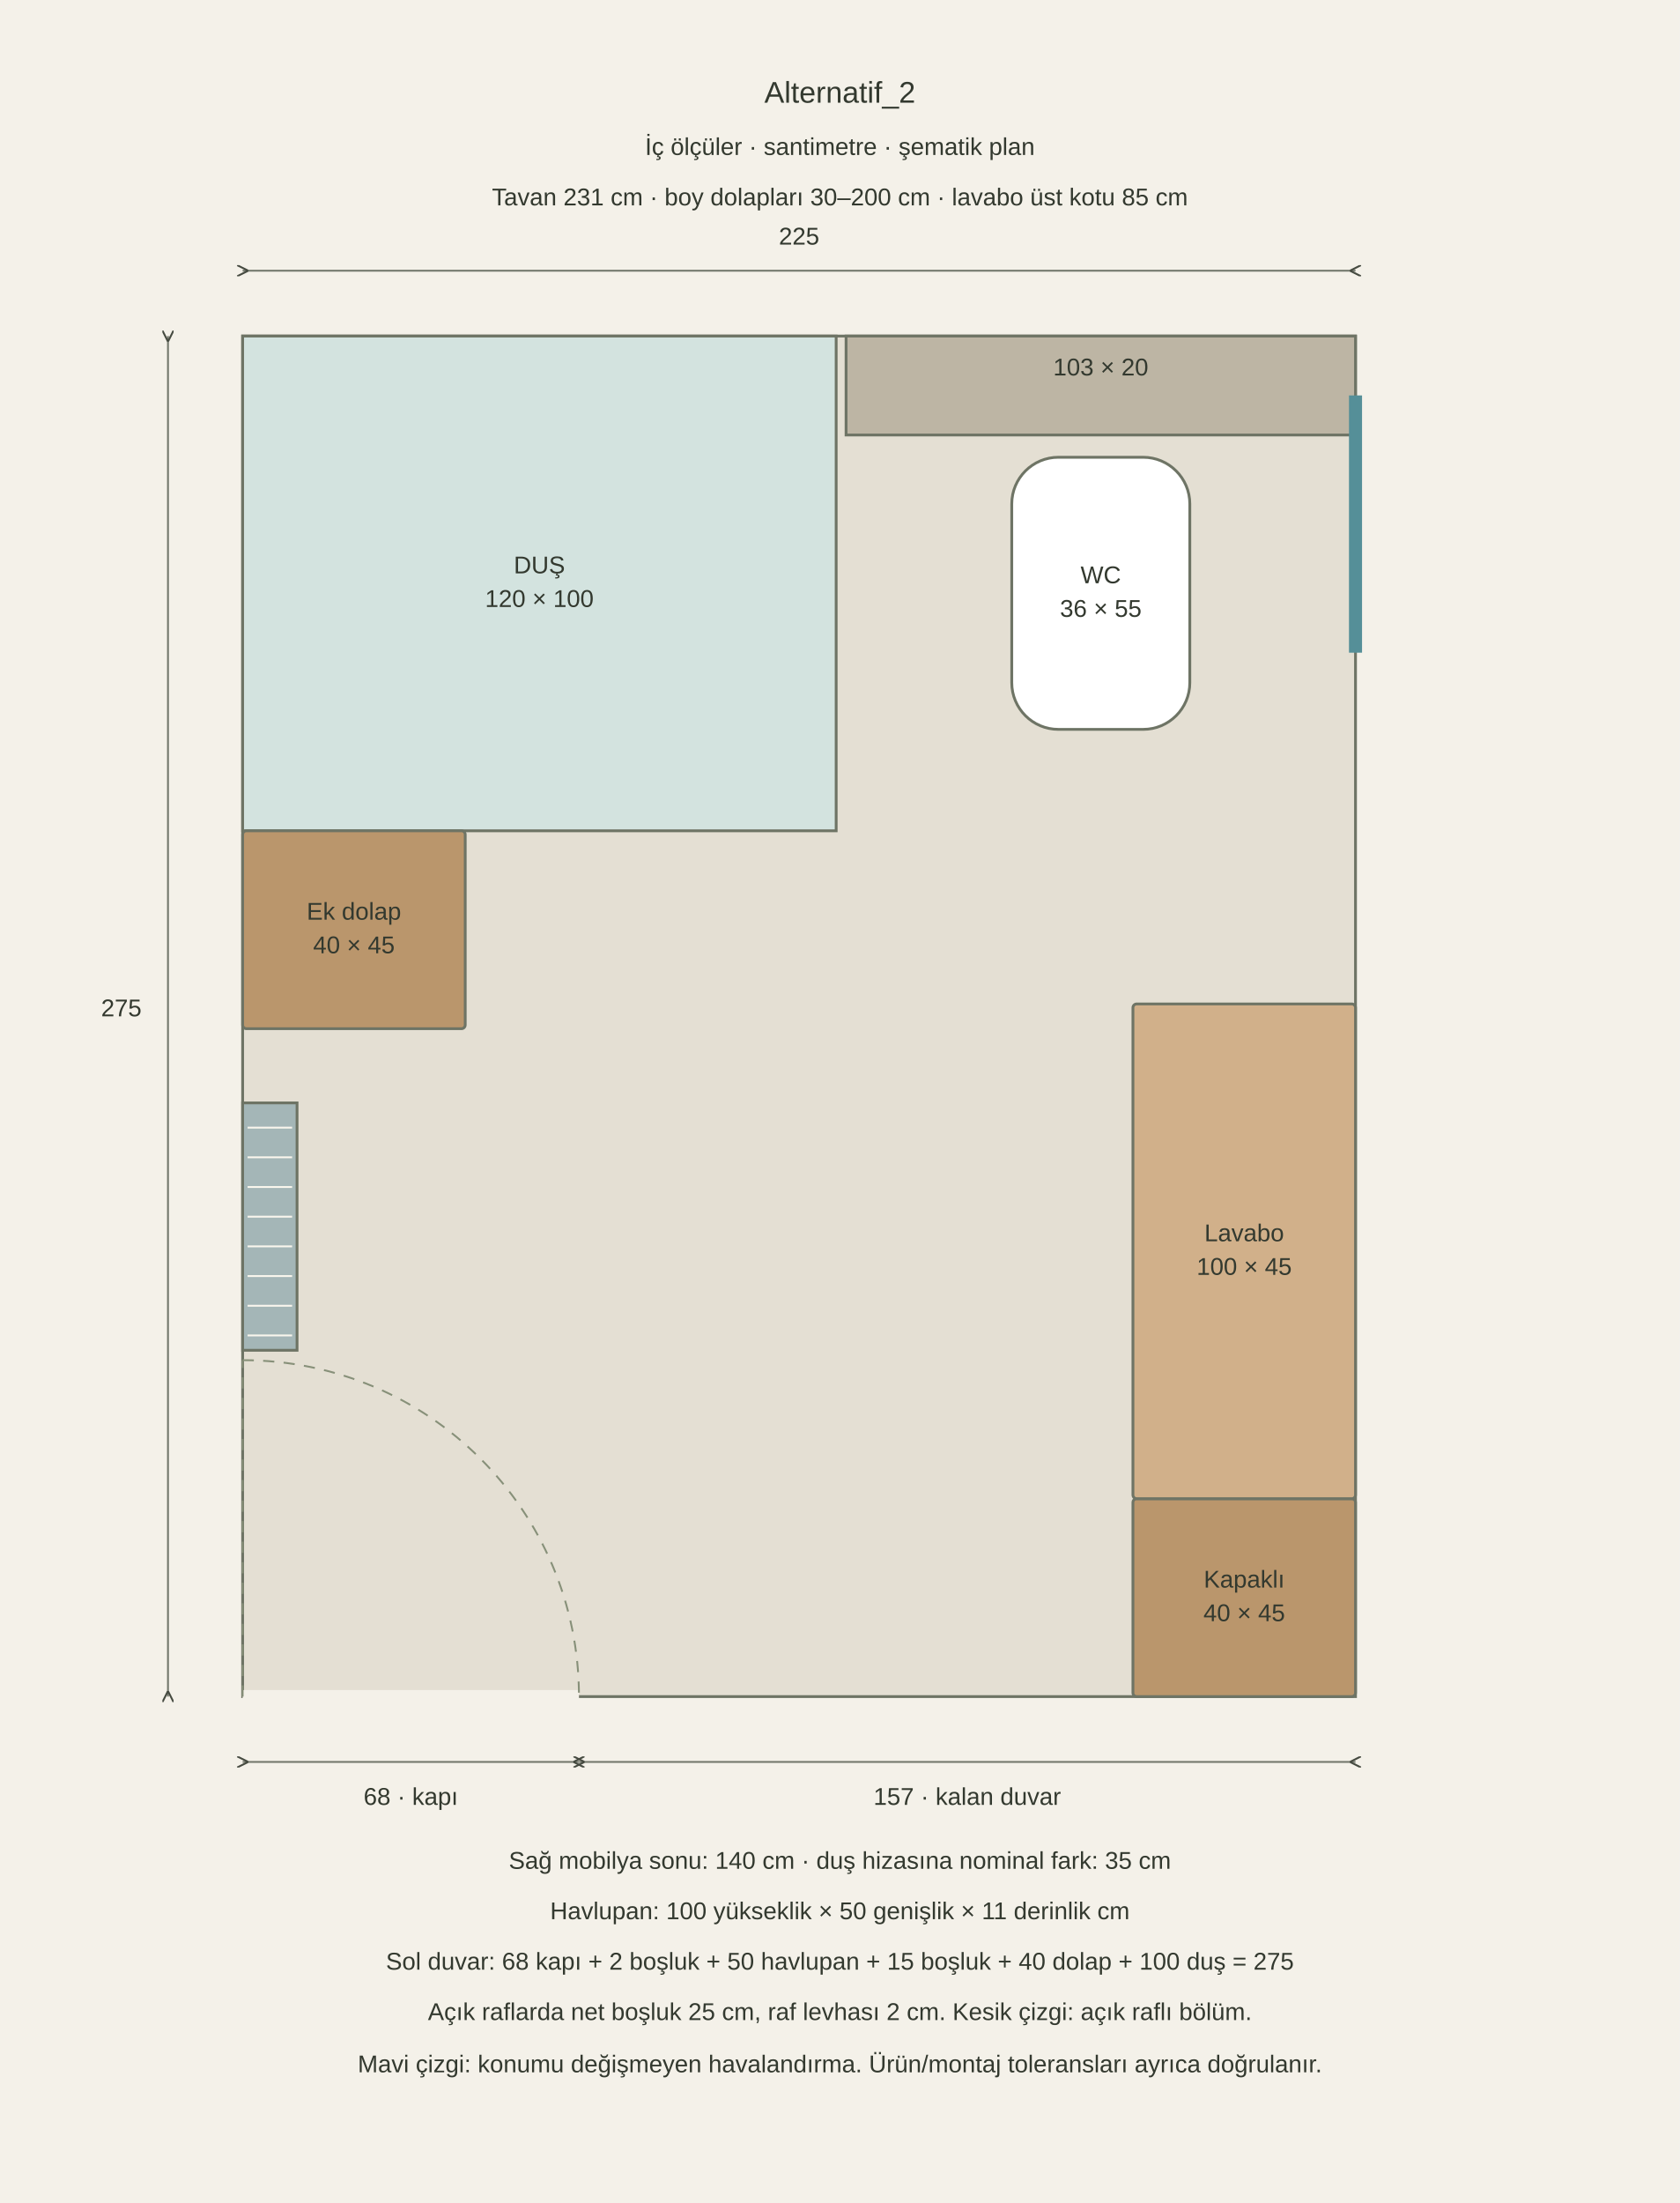
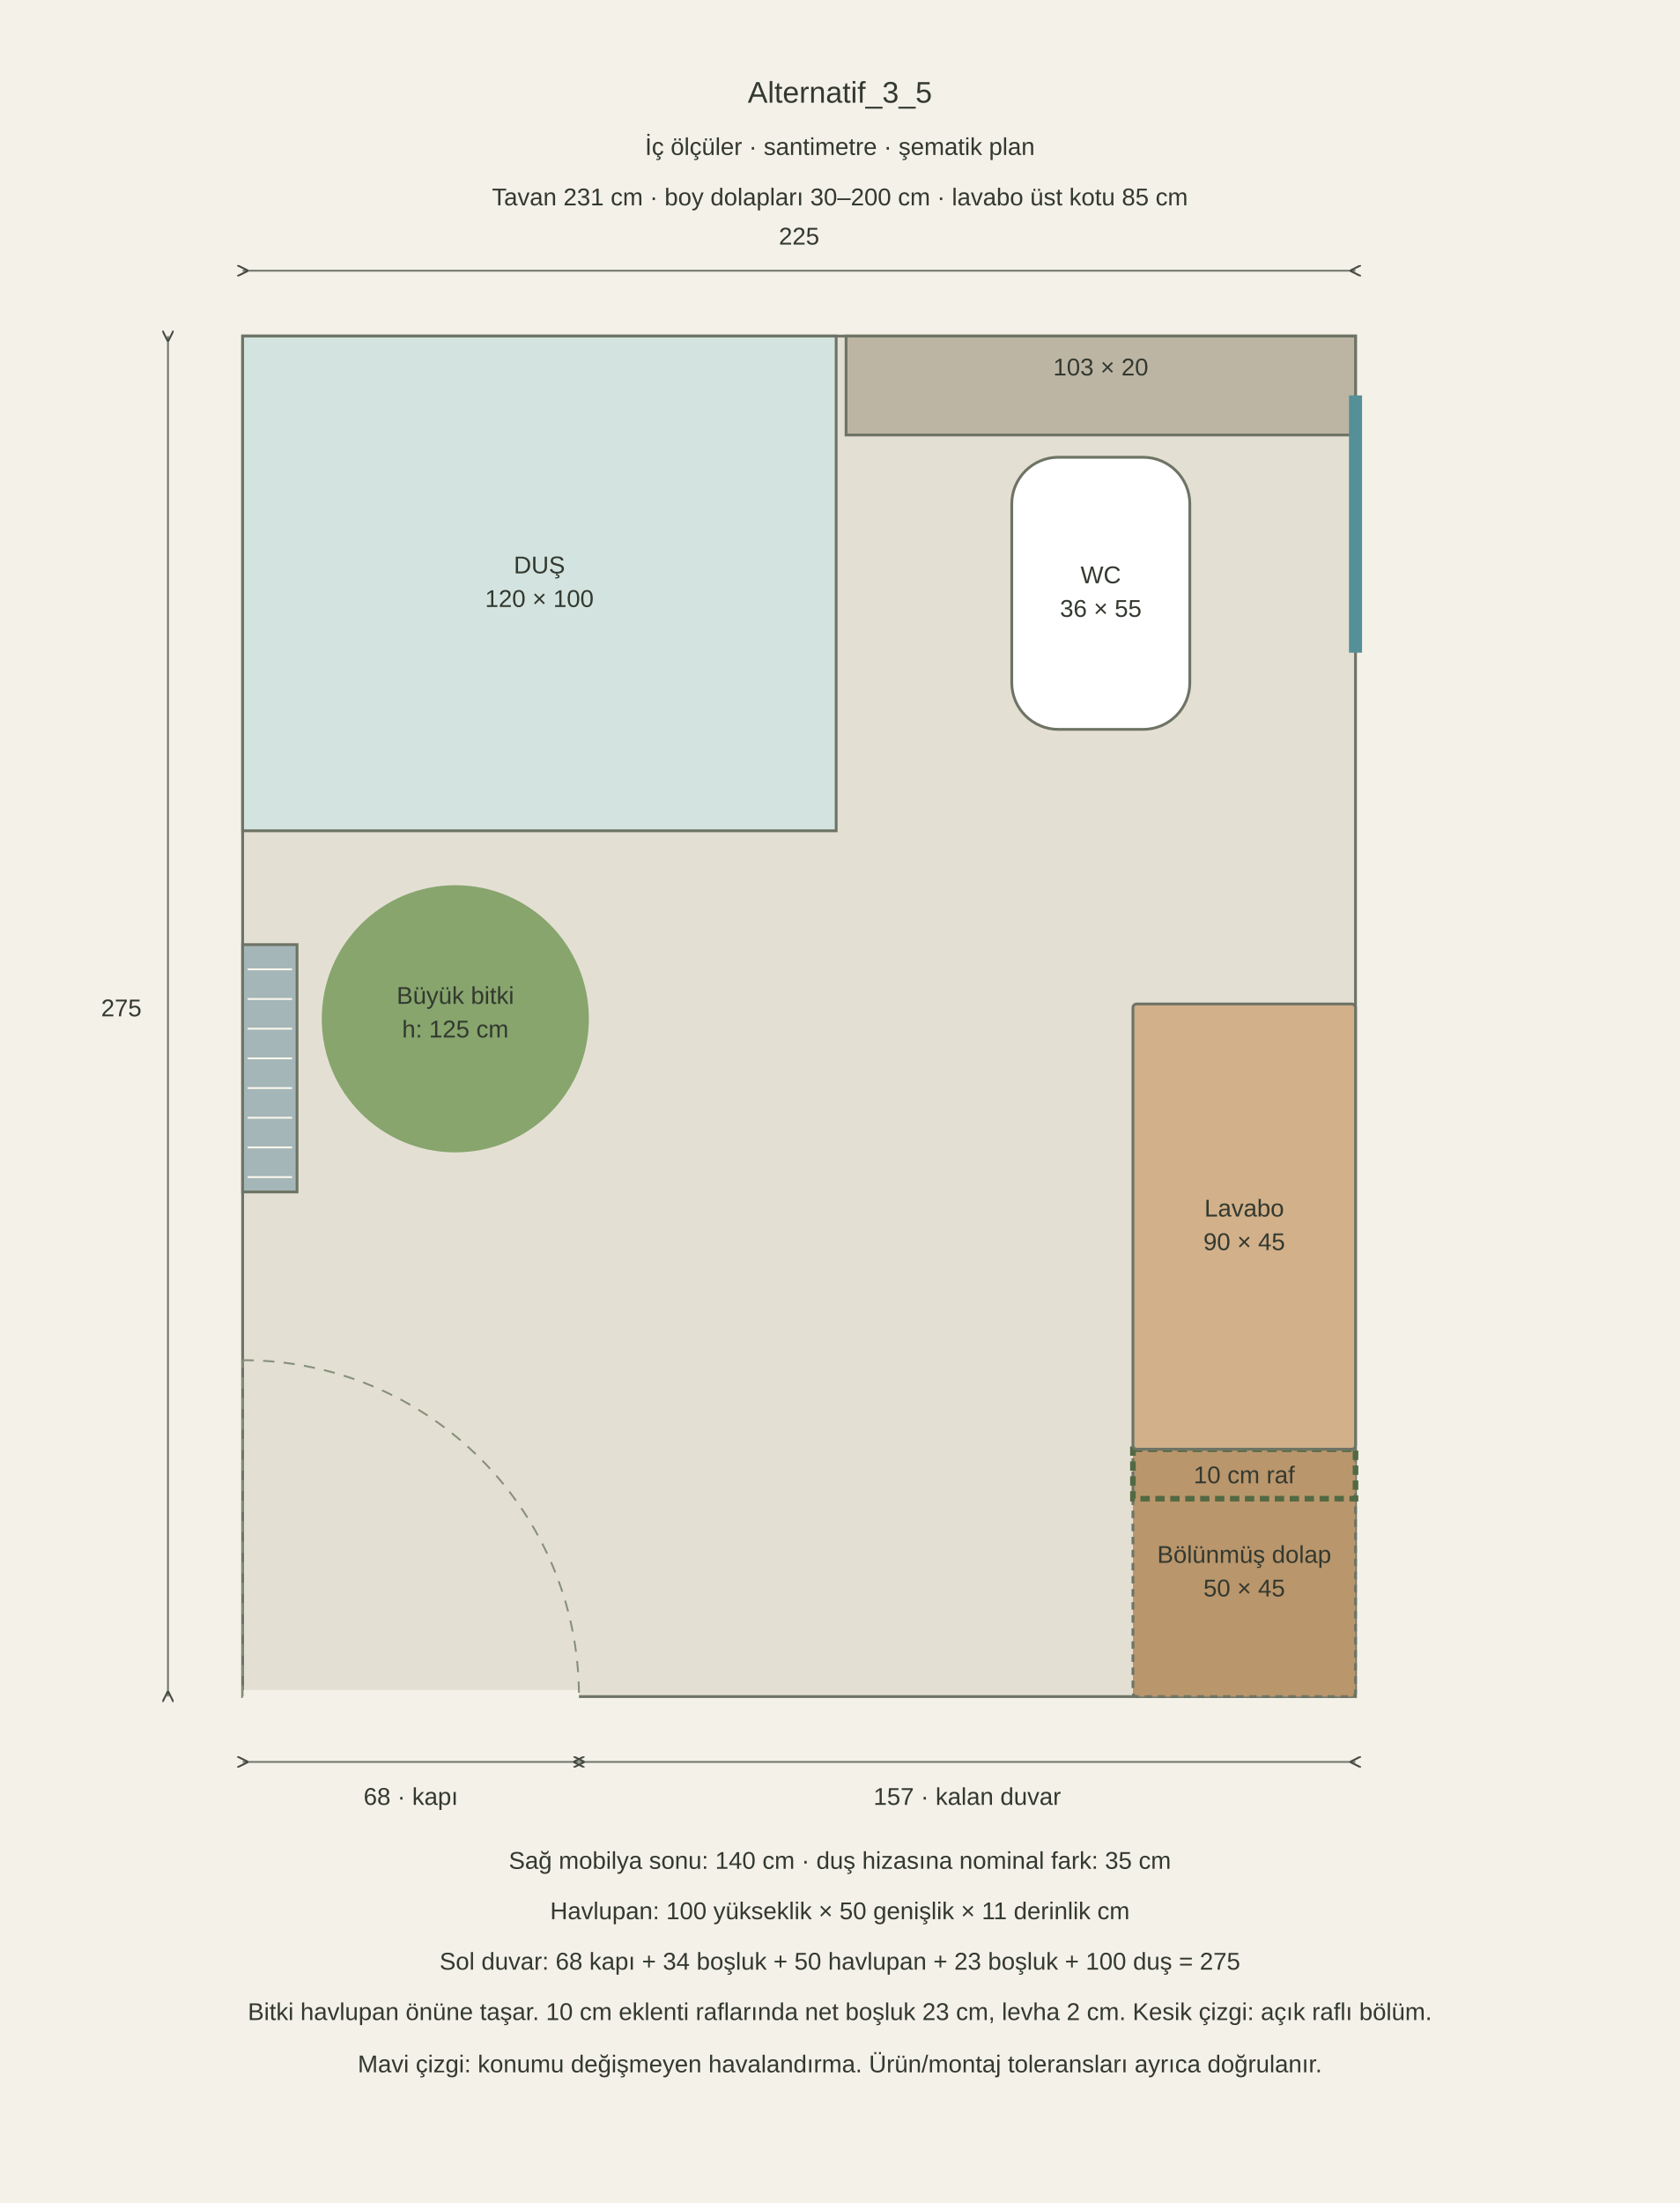
<svg xmlns="http://www.w3.org/2000/svg" width="900" height="1180" viewBox="0 0 900 1180">
  <defs>
    <marker id="arrow" markerWidth="6" markerHeight="6" refX="3" refY="3" orient="auto-start-reverse">
      <path d="M6 0L0 3L6 6" fill="none" stroke="#454a40" />
    </marker>
    <marker id="flow" markerWidth="6" markerHeight="6" refX="6" refY="3" orient="auto">
      <path d="M0 0L6 3L0 6" fill="#526943" />
    </marker>
  </defs>
  <style>text{font-family:Arial,sans-serif;fill:#33392f;font-size:16px}.small{font-size:13px}.dim{stroke:#74796d;stroke-width:1;marker-start:url(#arrow);marker-end:url(#arrow)}</style>
  <rect width="900" height="1180" fill="#f4f1e9" />
-   <text x="450" y="55" text-anchor="middle" class="">Alternatif_2</text>
+   <text x="450" y="55" text-anchor="middle" class="">Alternatif_3_5</text>
  <text x="450" y="83" text-anchor="middle" class="small">İç ölçüler · santimetre · şematik plan</text>
  <text x="450" y="110" text-anchor="middle" class="small">Tavan 231 cm · boy dolapları 30–200 cm · lavabo üst kotu 85 cm</text>
  <rect x="130.0" y="180.0" width="596.25" height="728.75" rx="0" fill="#e4dfd3" stroke="#6e7465" stroke-width="1.5" />
  <rect x="130.0" y="180.0" width="318.0" height="265.0" rx="0" fill="#d3e3df" stroke="#6e7465" stroke-width="1.5" />
  <text x="289.0" y="307.1" text-anchor="middle" class="small">DUŞ</text>
  <text x="289.0" y="325.1" text-anchor="middle" class="small">120 × 100</text>
  <rect x="453.3" y="180.0" width="272.95" height="53.0" rx="0" fill="#bdb5a4" stroke="#6e7465" stroke-width="1.5" />
  <text x="589.775" y="201.1" text-anchor="middle" class="small">103 × 20</text>
  <rect x="542.075" y="244.925" width="95.4" height="145.75" rx="25" fill="#fff" stroke="#6e7465" stroke-width="1.5" />
  <text x="589.775" y="312.4" text-anchor="middle" class="small">WC</text>
  <text x="589.775" y="330.4" text-anchor="middle" class="small">36 × 55</text>
-   <rect x="607.0" y="802.75" width="119.25" height="106.0" rx="2" fill="#ba966c" stroke="#6e7465" stroke-width="1.5" />
-   <text x="666.625" y="850.35" text-anchor="middle" class="small">Kapaklı</text>
-   <text x="666.625" y="868.35" text-anchor="middle" class="small">40 × 45</text>
-   <rect x="607.0" y="537.75" width="119.25" height="265.0" rx="2" fill="#d1b08a" stroke="#6e7465" stroke-width="1.5" />
-   <text x="666.625" y="664.85" text-anchor="middle" class="small">Lavabo</text>
-   <text x="666.625" y="682.85" text-anchor="middle" class="small">100 × 45</text>
-   <rect x="130.0" y="590.75" width="29.15" height="132.5" rx="0" fill="#a4b6b7" stroke="#6e7465" stroke-width="1.5" />
-   <path d="M132.65,715.3H156.5" stroke="#f9f6ed" />
-   <path d="M132.65,699.4H156.5" stroke="#f9f6ed" />
-   <path d="M132.65,683.5H156.5" stroke="#f9f6ed" />
-   <path d="M132.65,667.6H156.5" stroke="#f9f6ed" />
-   <path d="M132.65,651.7H156.5" stroke="#f9f6ed" />
-   <path d="M132.65,635.8H156.5" stroke="#f9f6ed" />
-   <path d="M132.65,619.9H156.5" stroke="#f9f6ed" />
-   <path d="M132.65,604.0H156.5" stroke="#f9f6ed" />
-   <rect x="130.0" y="445.0" width="119.25" height="106.0" rx="2" fill="#ba966c" stroke="#6e7465" stroke-width="1.5" />
-   <text x="189.625" y="492.6" text-anchor="middle" class="small">Ek dolap</text>
-   <text x="189.625" y="510.6" text-anchor="middle" class="small">40 × 45</text>
+   <rect x="607.0" y="776.25" width="119.25" height="132.5" rx="2" fill="#ba966c" stroke="#6e7465" stroke-width="1.5" stroke-dasharray="4 3" />
+   <text x="666.625" y="837.1" text-anchor="middle" class="small">Bölünmüş dolap</text>
+   <text x="666.625" y="855.1" text-anchor="middle" class="small">50 × 45</text>
+   <rect x="607.0" y="776.25" width="119.25" height="26.5" fill="none" stroke="#526943" stroke-width="3" stroke-dasharray="5 3" />
+   <text x="666.625" y="794.5" text-anchor="middle" class="small">10 cm raf</text>
+   <rect x="607.0" y="537.75" width="119.25" height="238.5" rx="2" fill="#d1b08a" stroke="#6e7465" stroke-width="1.5" />
+   <text x="666.625" y="651.6" text-anchor="middle" class="small">Lavabo</text>
+   <text x="666.625" y="669.6" text-anchor="middle" class="small">90 × 45</text>
+   <rect x="130.0" y="505.95" width="29.15" height="132.5" rx="0" fill="#a4b6b7" stroke="#6e7465" stroke-width="1.5" />
+   <path d="M132.65,630.5H156.5" stroke="#f9f6ed" />
+   <path d="M132.65,614.6H156.5" stroke="#f9f6ed" />
+   <path d="M132.65,598.7H156.5" stroke="#f9f6ed" />
+   <path d="M132.65,582.8H156.5" stroke="#f9f6ed" />
+   <path d="M132.65,566.9H156.5" stroke="#f9f6ed" />
+   <path d="M132.65,551.0H156.5" stroke="#f9f6ed" />
+   <path d="M132.65,535.1H156.5" stroke="#f9f6ed" />
+   <path d="M132.65,519.2H156.5" stroke="#f9f6ed" />
+   <circle cx="243.95" cy="545.7" r="71.55" fill="#709654" fill-opacity=".8" />
+   <text x="243.95" y="537.7" text-anchor="middle" class="small">Büyük bitki</text>
+   <text x="243.95" y="555.7" text-anchor="middle" class="small">h: 125 cm</text>
  <path d="M130.0,908.75H310.2" stroke="#f4f1e9" stroke-width="7" />
  <path d="M130.0,908.75V728.55 M130.0,728.55 A180.2,180.2 0 0 1 310.2,908.75" stroke="#879079" stroke-dasharray="6 5" fill="none" />
  <path d="M130.0,145.0L726.25,145.0" class="dim" />
  <text x="428.125" y="131.0" text-anchor="middle" class="small">225</text>
  <path d="M90.0,908.75L90.0,180.0" class="dim" />
  <text x="65.0" y="544.375" text-anchor="middle" class="small">275</text>
  <path d="M130.0,943.75L310.2,943.75" class="dim" />
  <text x="220.1" y="966.75" text-anchor="middle" class="small">68 · kapı</text>
  <path d="M310.2,943.75L726.25,943.75" class="dim" />
  <text x="518.225" y="966.75" text-anchor="middle" class="small">157 · kalan duvar</text>
  <path d="M726.25,349.6V211.8" stroke="#558f98" stroke-width="7" />
  <text x="450" y="1001" text-anchor="middle" class="small">Sağ mobilya sonu: 140 cm · duş hizasına nominal fark: 35 cm</text>
  <text x="450" y="1028" text-anchor="middle" class="small">Havlupan: 100 yükseklik × 50 genişlik × 11 derinlik cm</text>
-   <text x="450" y="1055" text-anchor="middle" class="small">Sol duvar: 68 kapı + 2 boşluk + 50 havlupan + 15 boşluk + 40 dolap + 100 duş = 275</text>
-   <text x="450" y="1082" text-anchor="middle" class="small">Açık raflarda net boşluk 25 cm, raf levhası 2 cm. Kesik çizgi: açık raflı bölüm.</text>
+   <text x="450" y="1055" text-anchor="middle" class="small">Sol duvar: 68 kapı + 34 boşluk + 50 havlupan + 23 boşluk + 100 duş = 275</text>
+   <text x="450" y="1082" text-anchor="middle" class="small">Bitki havlupan önüne taşar. 10 cm eklenti raflarında net boşluk 23 cm, levha 2 cm. Kesik çizgi: açık raflı bölüm.</text>
  <text x="450" y="1110" text-anchor="middle" class="small">Mavi çizgi: konumu değişmeyen havalandırma. Ürün/montaj toleransları ayrıca doğrulanır.</text>
</svg>
